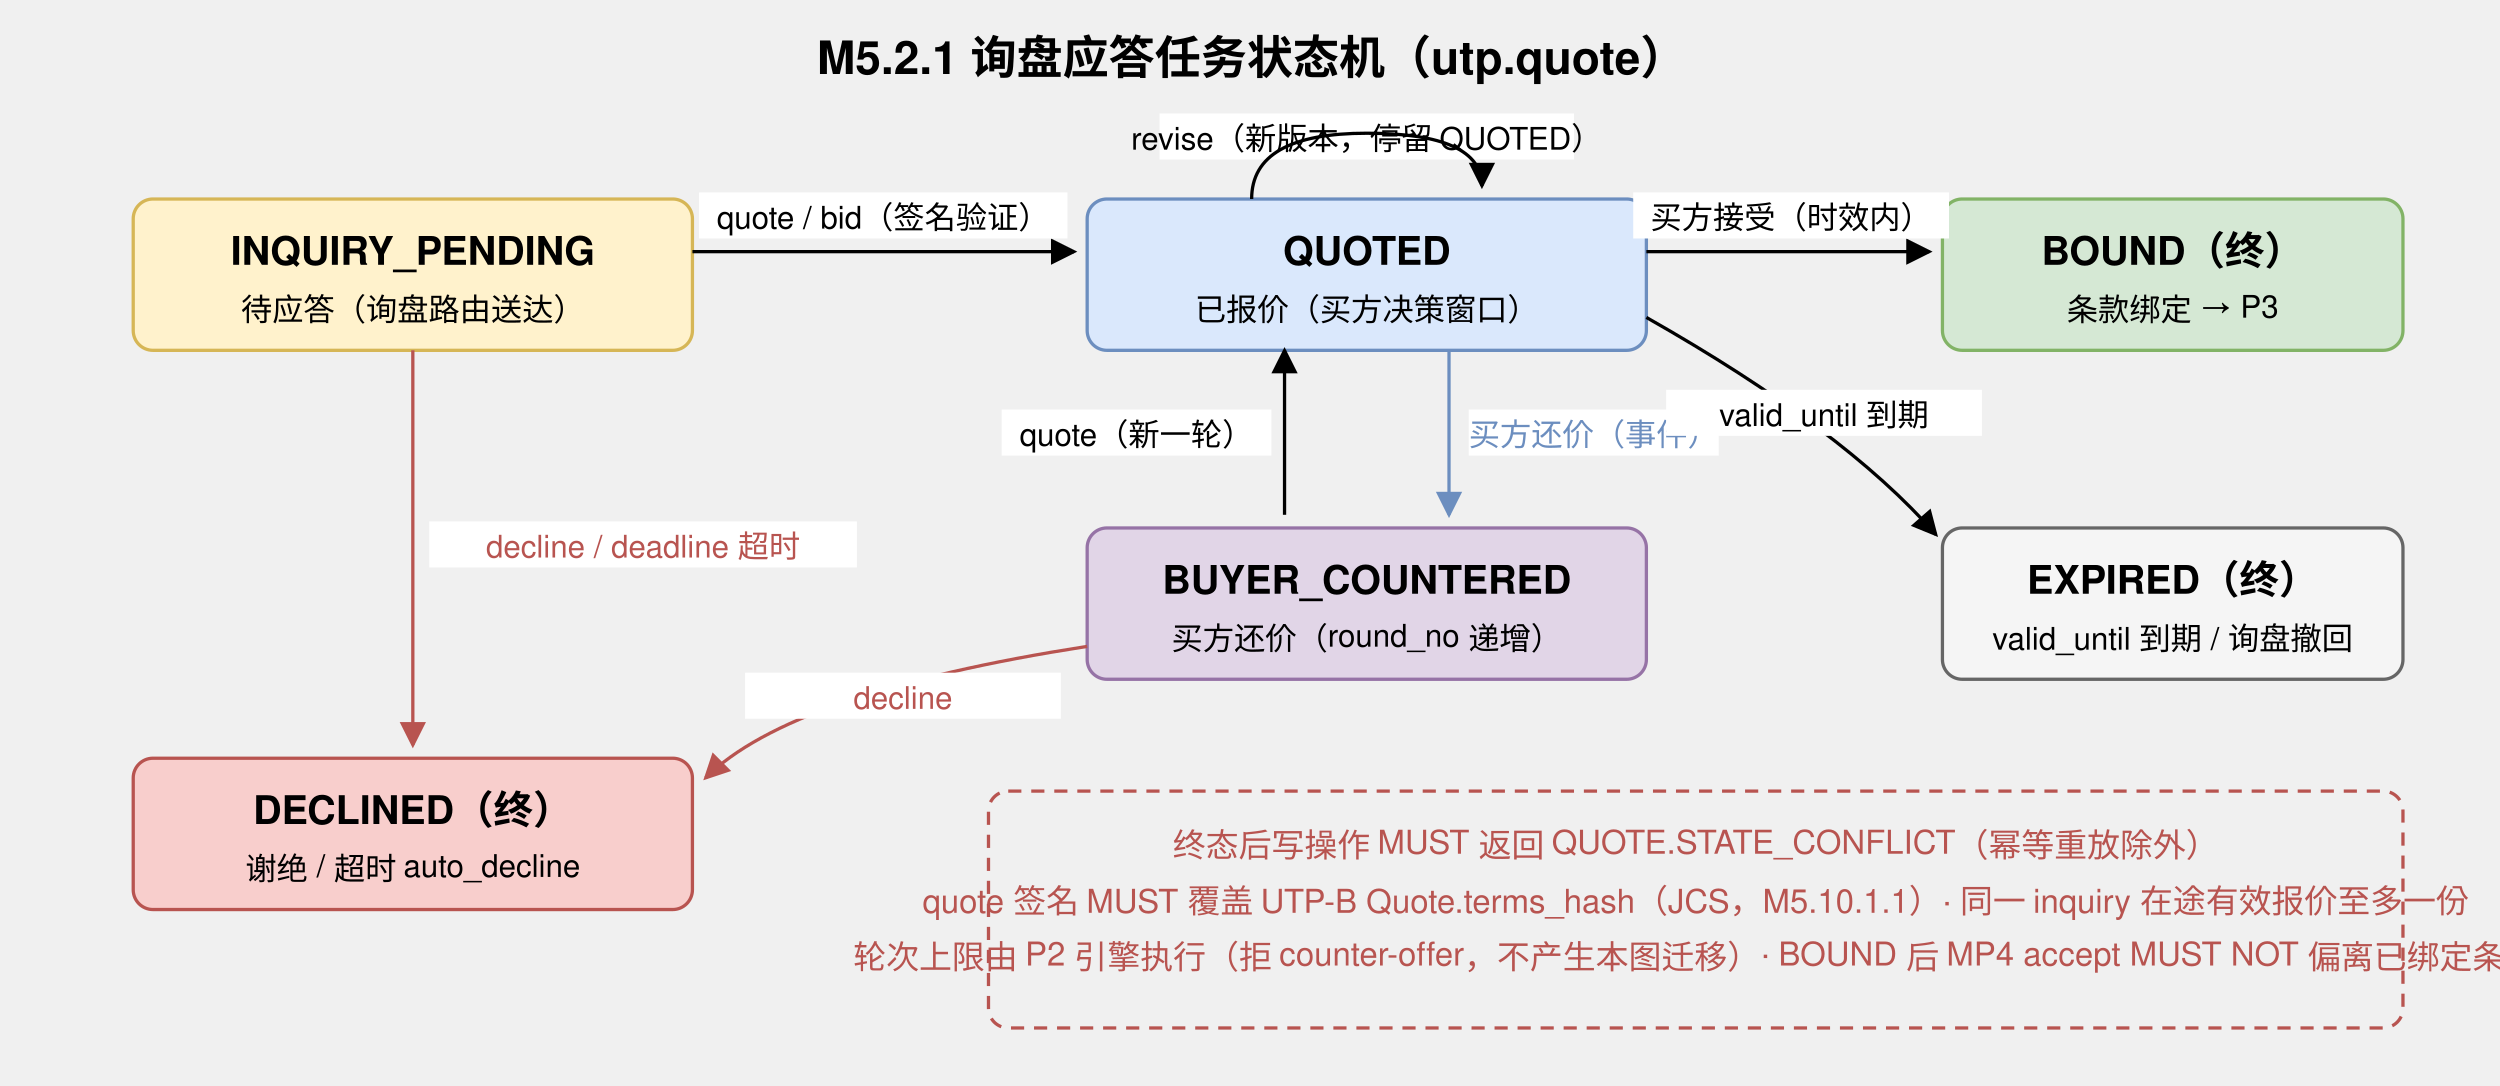
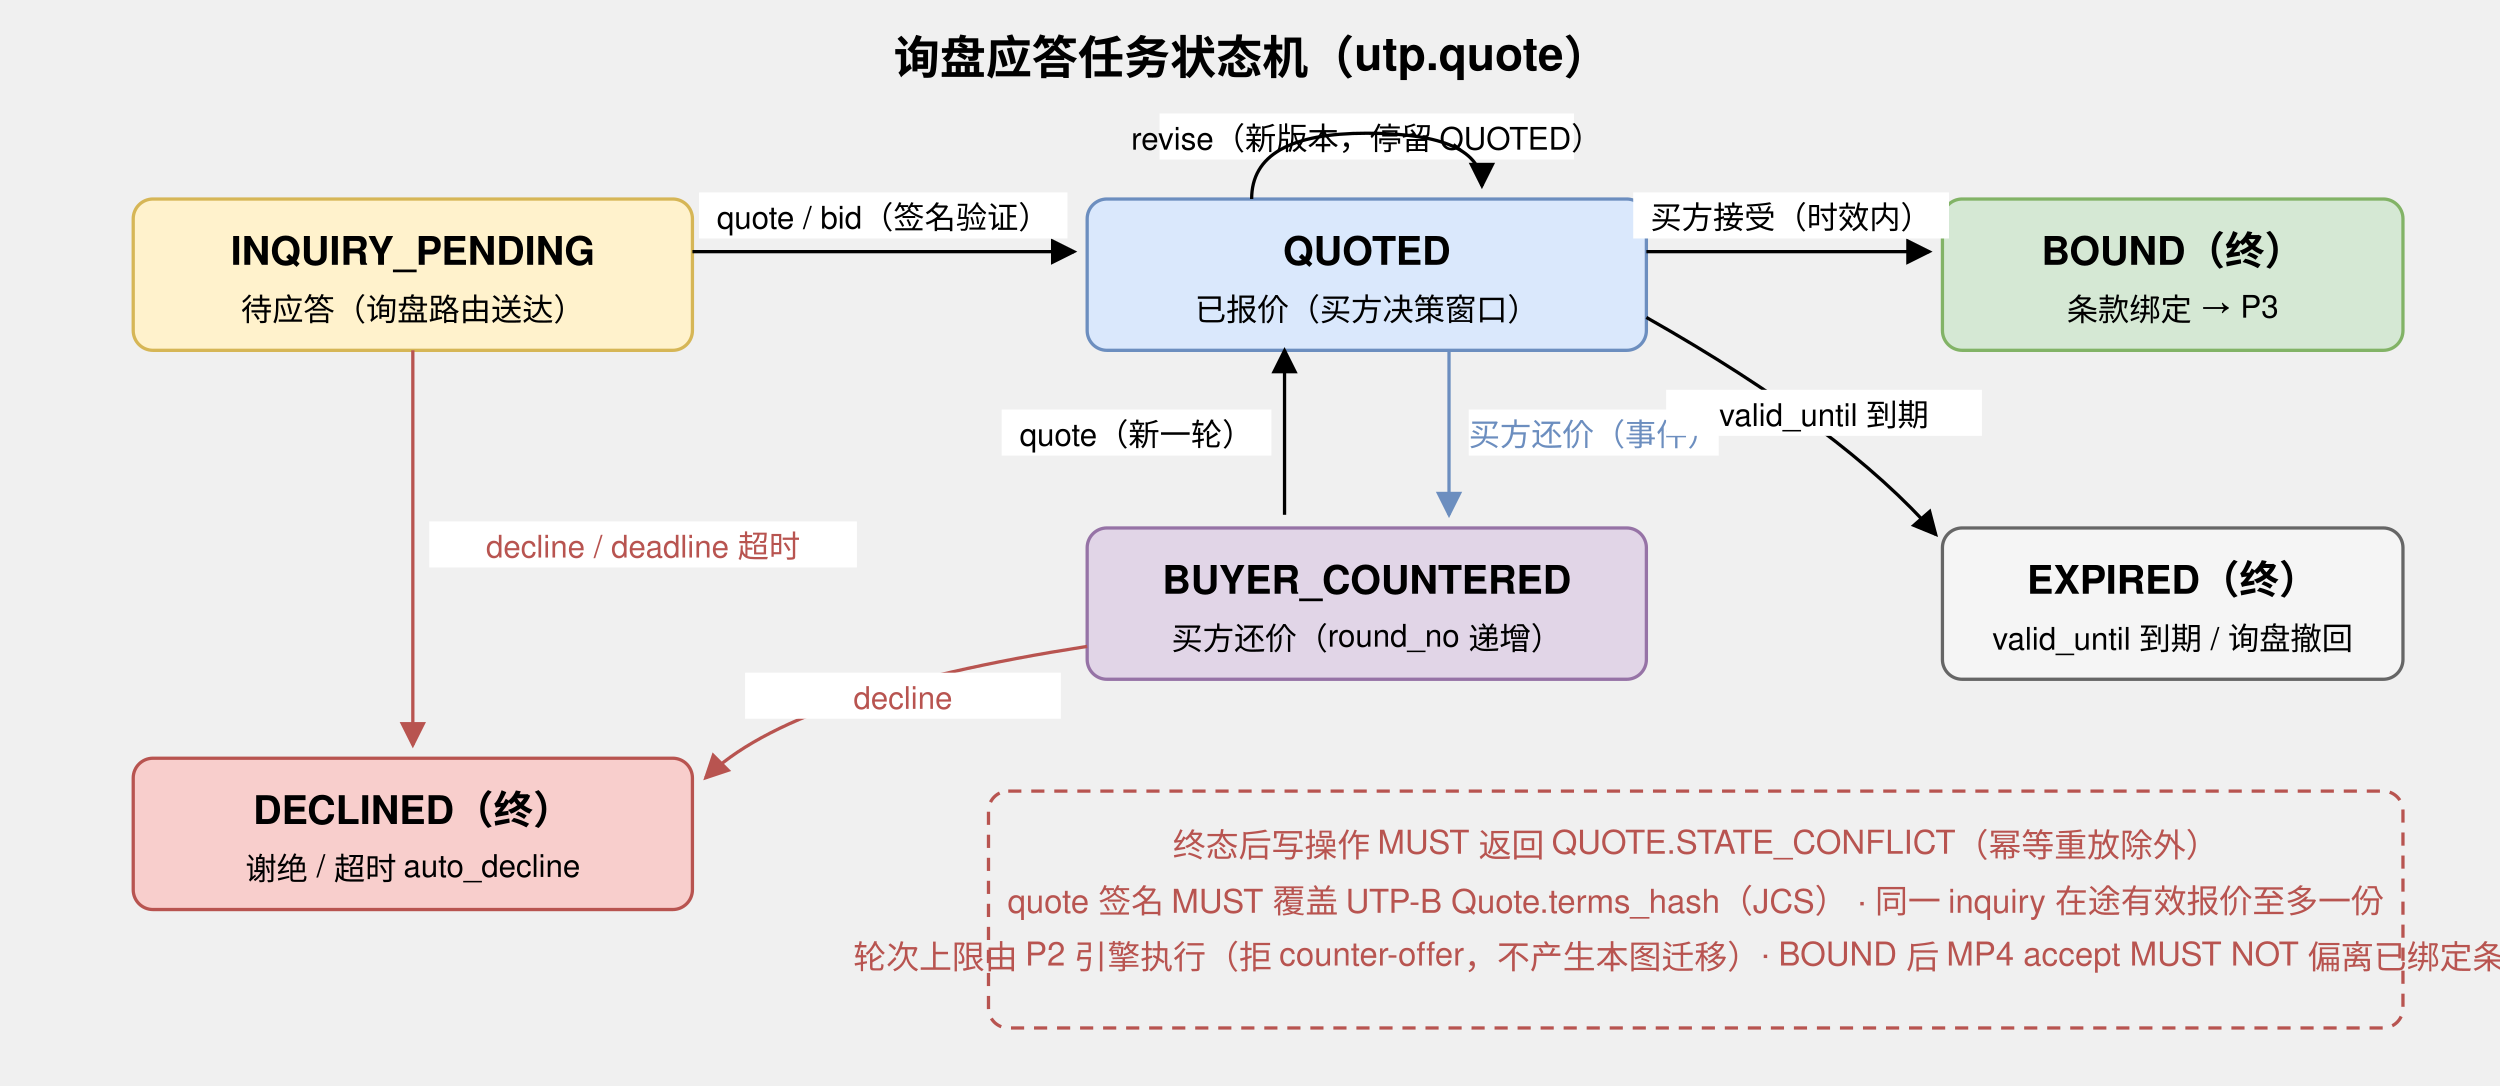
<svg xmlns="http://www.w3.org/2000/svg" version="1.1" width="760px" height="330px" viewBox="-0.5 -0.5 760 330" font-family="Helvetica">
  <defs>
    <marker id="mQuoArrow" markerWidth="10" markerHeight="10" refX="7" refY="4" orient="auto" markerUnits="userSpaceOnUse">
      <path d="M0,0 L8,4 L0,8 Z" fill="rgb(0,0,0)" />
    </marker>
    <marker id="mQuoArrowR" markerWidth="10" markerHeight="10" refX="7" refY="4" orient="auto" markerUnits="userSpaceOnUse">
      <path d="M0,0 L8,4 L0,8 Z" fill="#b85450" />
    </marker>
    <marker id="mQuoArrowB" markerWidth="10" markerHeight="10" refX="7" refY="4" orient="auto" markerUnits="userSpaceOnUse">
      <path d="M0,0 L8,4 L0,8 Z" fill="#6c8ebf" />
    </marker>
  </defs>
  <g>
-     <text x="380" y="22" text-anchor="middle" font-size="14" font-weight="bold">M5.2.1 询盘应答任务状态机（utp.quote）</text>
+     <text x="380" y="22" text-anchor="middle" font-size="14" font-weight="bold">询盘应答任务状态机（utp.quote）</text>
    <rect x="40" y="60" width="170" height="46" rx="6" fill="#fff2cc" stroke="#d6b656" />
    <text x="125" y="80" text-anchor="middle" font-size="12" font-weight="bold">INQUIRY_PENDING</text>
    <text x="125" y="97" text-anchor="middle" font-size="9.5">待应答（询盘路由送达）</text>
    <rect x="330" y="60" width="170" height="46" rx="6" fill="#dae8fc" stroke="#6c8ebf" />
    <text x="415" y="80" text-anchor="middle" font-size="12" font-weight="bold">QUOTED</text>
    <text x="415" y="97" text-anchor="middle" font-size="9.5">已报价（买方决策窗口）</text>
    <rect x="330" y="160" width="170" height="46" rx="6" fill="#e1d5e7" stroke="#9673a6" />
    <text x="415" y="180" text-anchor="middle" font-size="12" font-weight="bold">BUYER_COUNTERED</text>
    <text x="415" y="197" text-anchor="middle" font-size="9.5">买方还价（round_no 递增）</text>
    <rect x="590" y="60" width="140" height="46" rx="6" fill="#d5e8d4" stroke="#82b366" />
    <text x="660" y="80" text-anchor="middle" font-size="12" font-weight="bold">BOUND（终）</text>
    <text x="660" y="97" text-anchor="middle" font-size="9.5">条款绑定 → P3</text>
    <rect x="40" y="230" width="170" height="46" rx="6" fill="#f8cecc" stroke="#b85450" />
    <text x="125" y="250" text-anchor="middle" font-size="12" font-weight="bold">DECLINED（终）</text>
    <text x="125" y="267" text-anchor="middle" font-size="9.5">谢绝 / 超时 auto_decline</text>
    <rect x="590" y="160" width="140" height="46" rx="6" fill="#f5f5f5" stroke="#666666" />
    <text x="660" y="180" text-anchor="middle" font-size="12" font-weight="bold">EXPIRED（终）</text>
    <text x="660" y="197" text-anchor="middle" font-size="9.5">valid_until 到期 / 询盘撤回</text>
    <path d="M 210 76 L 326 76" fill="none" stroke="rgb(0,0,0)" marker-end="url(#mQuoArrow)" />
    <g font-size="9.5" text-anchor="middle">
      <rect x="212" y="58" width="112" height="14" fill="#fff" />
      <text x="268" y="69">quote / bid（签名验证）</text>
    </g>
    <path d="M 500 76 L 586 76" fill="none" stroke="rgb(0,0,0)" marker-end="url(#mQuoArrow)" />
    <g font-size="9.5" text-anchor="middle">
      <rect x="496" y="58" width="96" height="14" fill="#fff" />
      <text x="544" y="69">买方接受（时效内）</text>
    </g>
    <path d="M 440 106 L 440 156" fill="none" stroke="#6c8ebf" marker-end="url(#mQuoArrowB)" />
    <g font-size="9.5" text-anchor="middle" fill="#6c8ebf">
      <rect x="446" y="124" width="76" height="14" fill="#fff" />
      <text x="484" y="135">买方还价（事件）</text>
    </g>
    <path d="M 390 156 L 390 106" fill="none" stroke="rgb(0,0,0)" marker-end="url(#mQuoArrow)" />
    <g font-size="9.5" text-anchor="middle">
      <rect x="304" y="124" width="82" height="14" fill="#fff" />
      <text x="345" y="135">quote（新一轮）</text>
    </g>
    <path d="M 415 106 L 415 106" fill="none" stroke="rgb(0,0,0)" opacity="0" />
    <path d="M 460 60 Q 480 30 445 46 Q 430 52 442 58" fill="none" stroke="rgb(0,0,0)" opacity="0" />
    <g font-size="9.5" text-anchor="middle">
      <rect x="352" y="34" width="126" height="14" fill="#fff" />
      <text x="415" y="45">revise（新版本，停留 QUOTED）</text>
    </g>
    <path d="M 380 60 Q 380 40 415 40 Q 450 40 450 56" fill="none" stroke="rgb(0,0,0)" marker-end="url(#mQuoArrow)" />
    <path d="M 500 190 L 586 190" fill="none" stroke="rgb(0,0,0)" opacity="0" />
    <path d="M 500 96 Q 560 130 588 162" fill="none" stroke="rgb(0,0,0)" marker-end="url(#mQuoArrow)" />
    <g font-size="9.5" text-anchor="middle">
      <rect x="506" y="118" width="96" height="14" fill="#fff" />
      <text x="554" y="129">valid_until 到期</text>
    </g>
    <path d="M 125 106 L 125 226" fill="none" stroke="#b85450" marker-end="url(#mQuoArrowR)" />
    <g font-size="9.5" text-anchor="middle" fill="#b85450">
      <rect x="130" y="158" width="130" height="14" fill="#fff" />
      <text x="195" y="169">decline / deadline 超时</text>
    </g>
    <path d="M 330 196 Q 240 210 214 236" fill="none" stroke="#b85450" marker-end="url(#mQuoArrowR)" />
    <g font-size="9.5" text-anchor="middle" fill="#b85450">
      <rect x="226" y="204" width="96" height="14" fill="#fff" />
      <text x="274" y="215">decline</text>
    </g>
    <rect x="300" y="240" width="430" height="72" rx="6" fill="none" stroke="#b85450" stroke-dasharray="4 3" />
    <text x="515" y="260" text-anchor="middle" font-size="10" fill="#b85450">终态后写操作 MUST 返回 QUOTE.STATE_CONFLICT（幂等重放除外）</text>
-     <text x="515" y="277" text-anchor="middle" font-size="10" fill="#b85450">quote 签名 MUST 覆盖 UTP-B Quote.terms_hash（JCS，M5.10.1.1）· 同一 inquiry 在途有效报价至多一份</text>
+     <text x="515" y="277" text-anchor="middle" font-size="10" fill="#b85450">quote 签名 MUST 覆盖 UTP-B Quote.terms_hash（JCS） · 同一 inquiry 在途有效报价至多一份</text>
    <text x="515" y="294" text-anchor="middle" font-size="10" fill="#b85450">轮次上限由 P2 引擎执行（拒 counter-offer，不产生本图迁移）· BOUND 后 MP4 accept MUST NOT 偏离已绑定条款</text>
  </g>
</svg>
